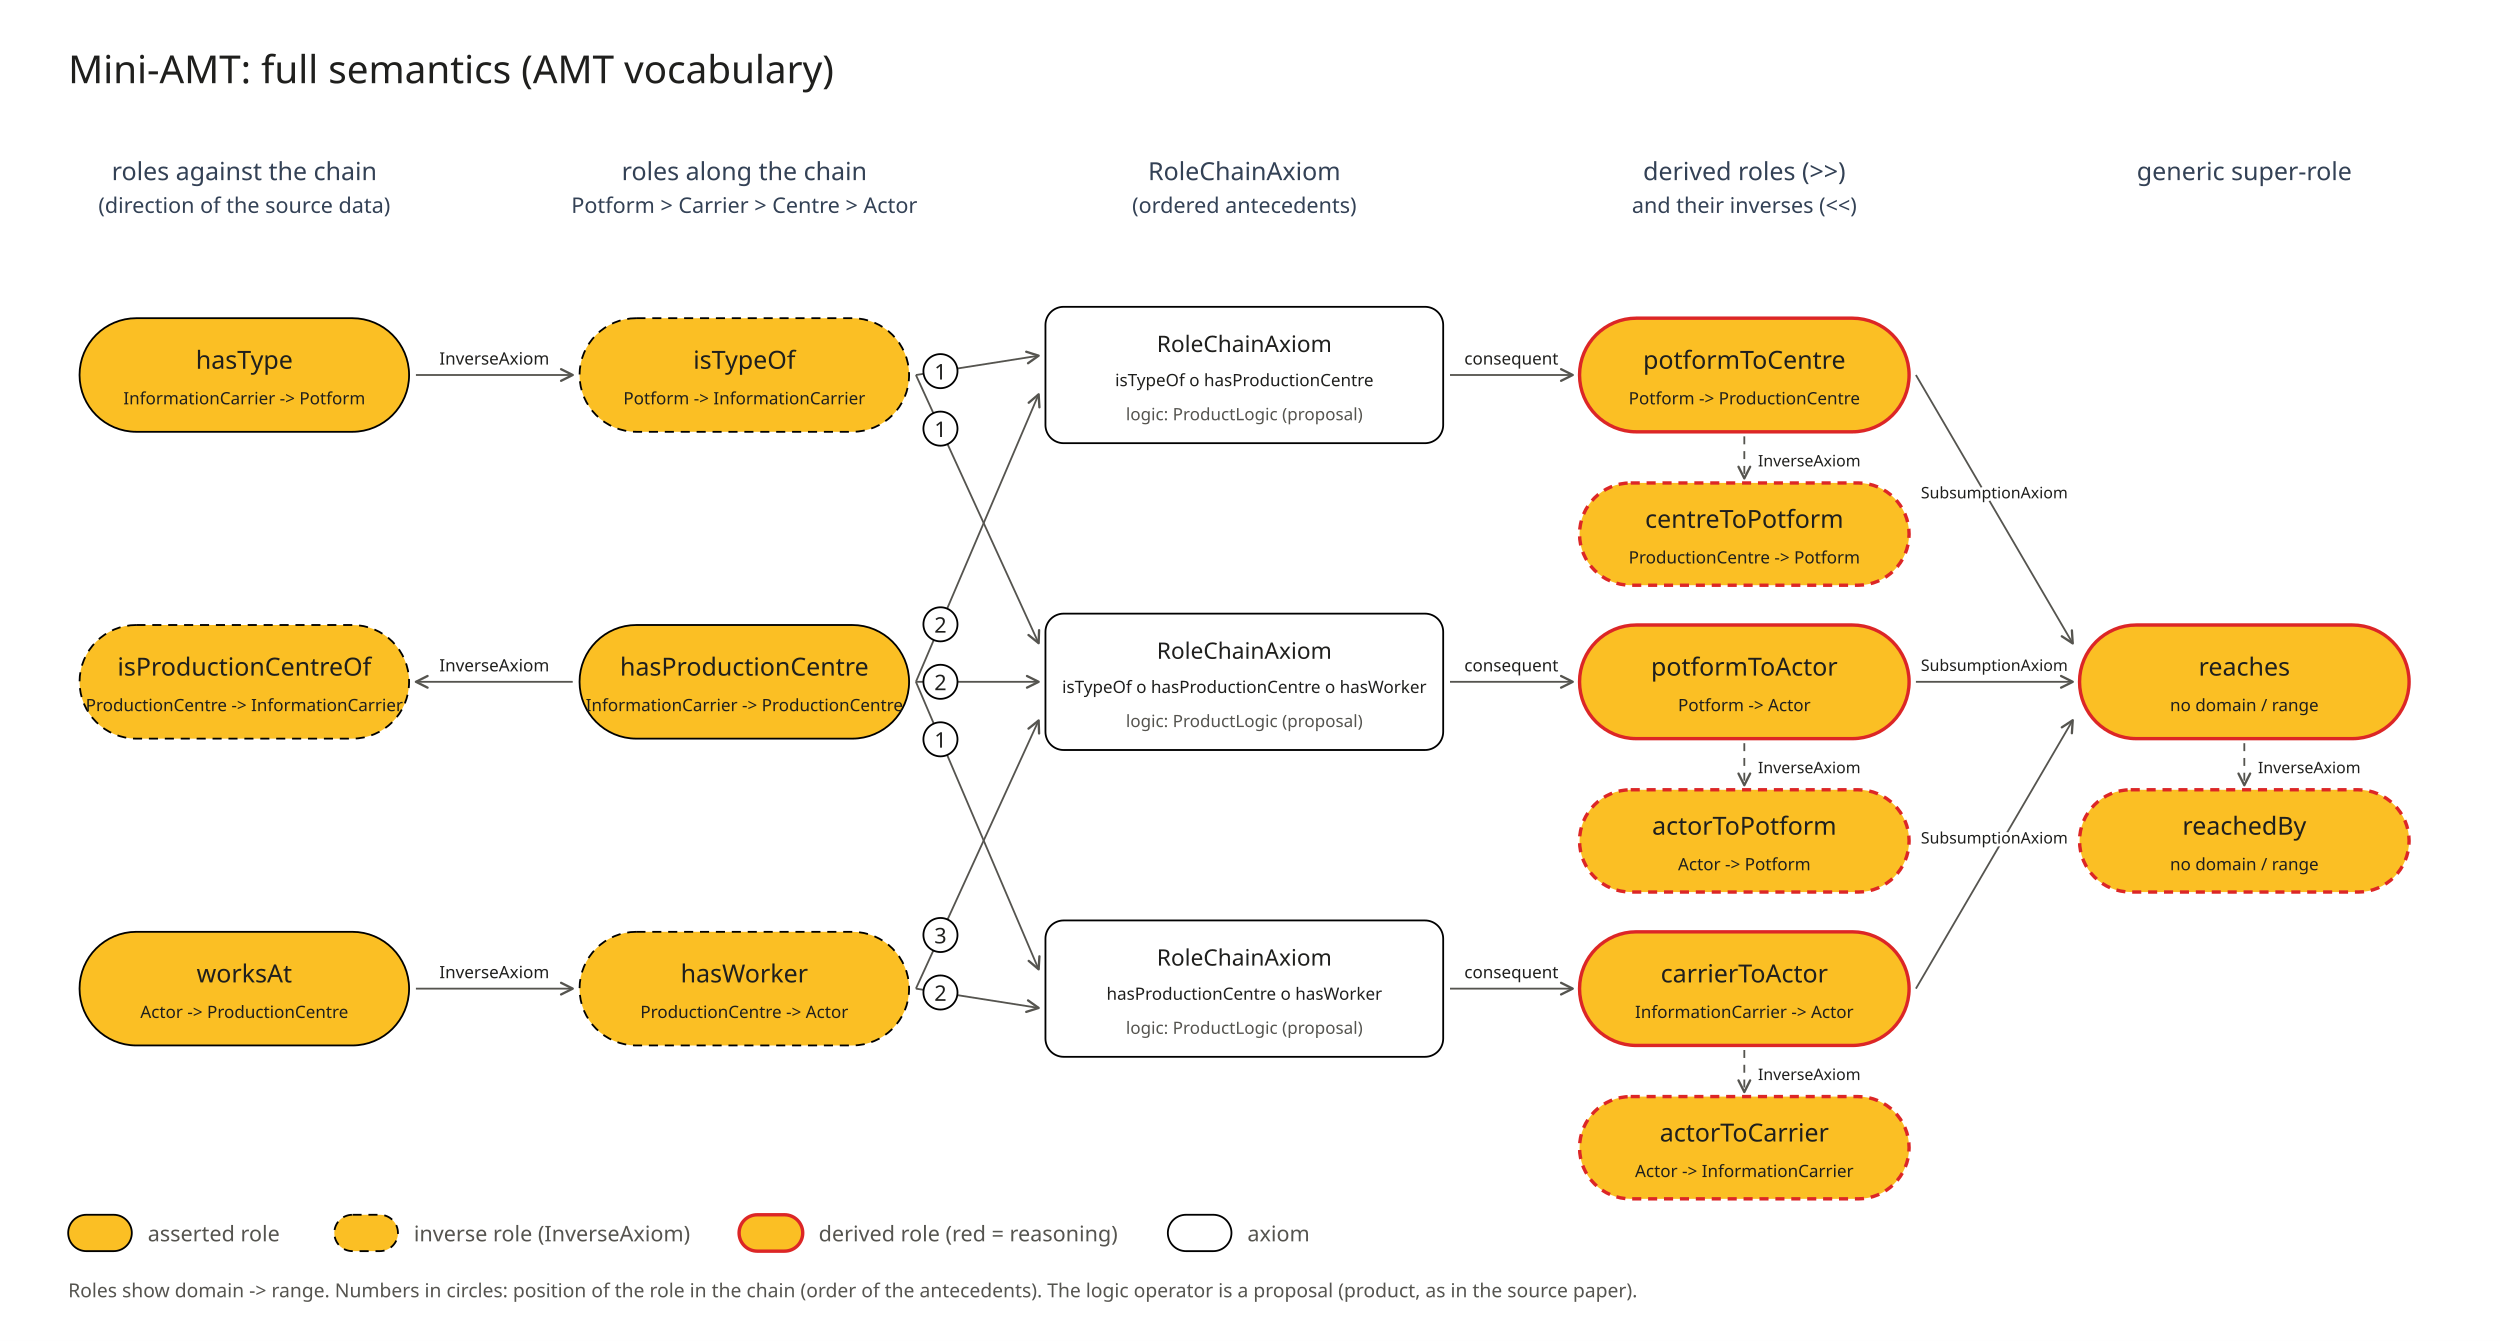
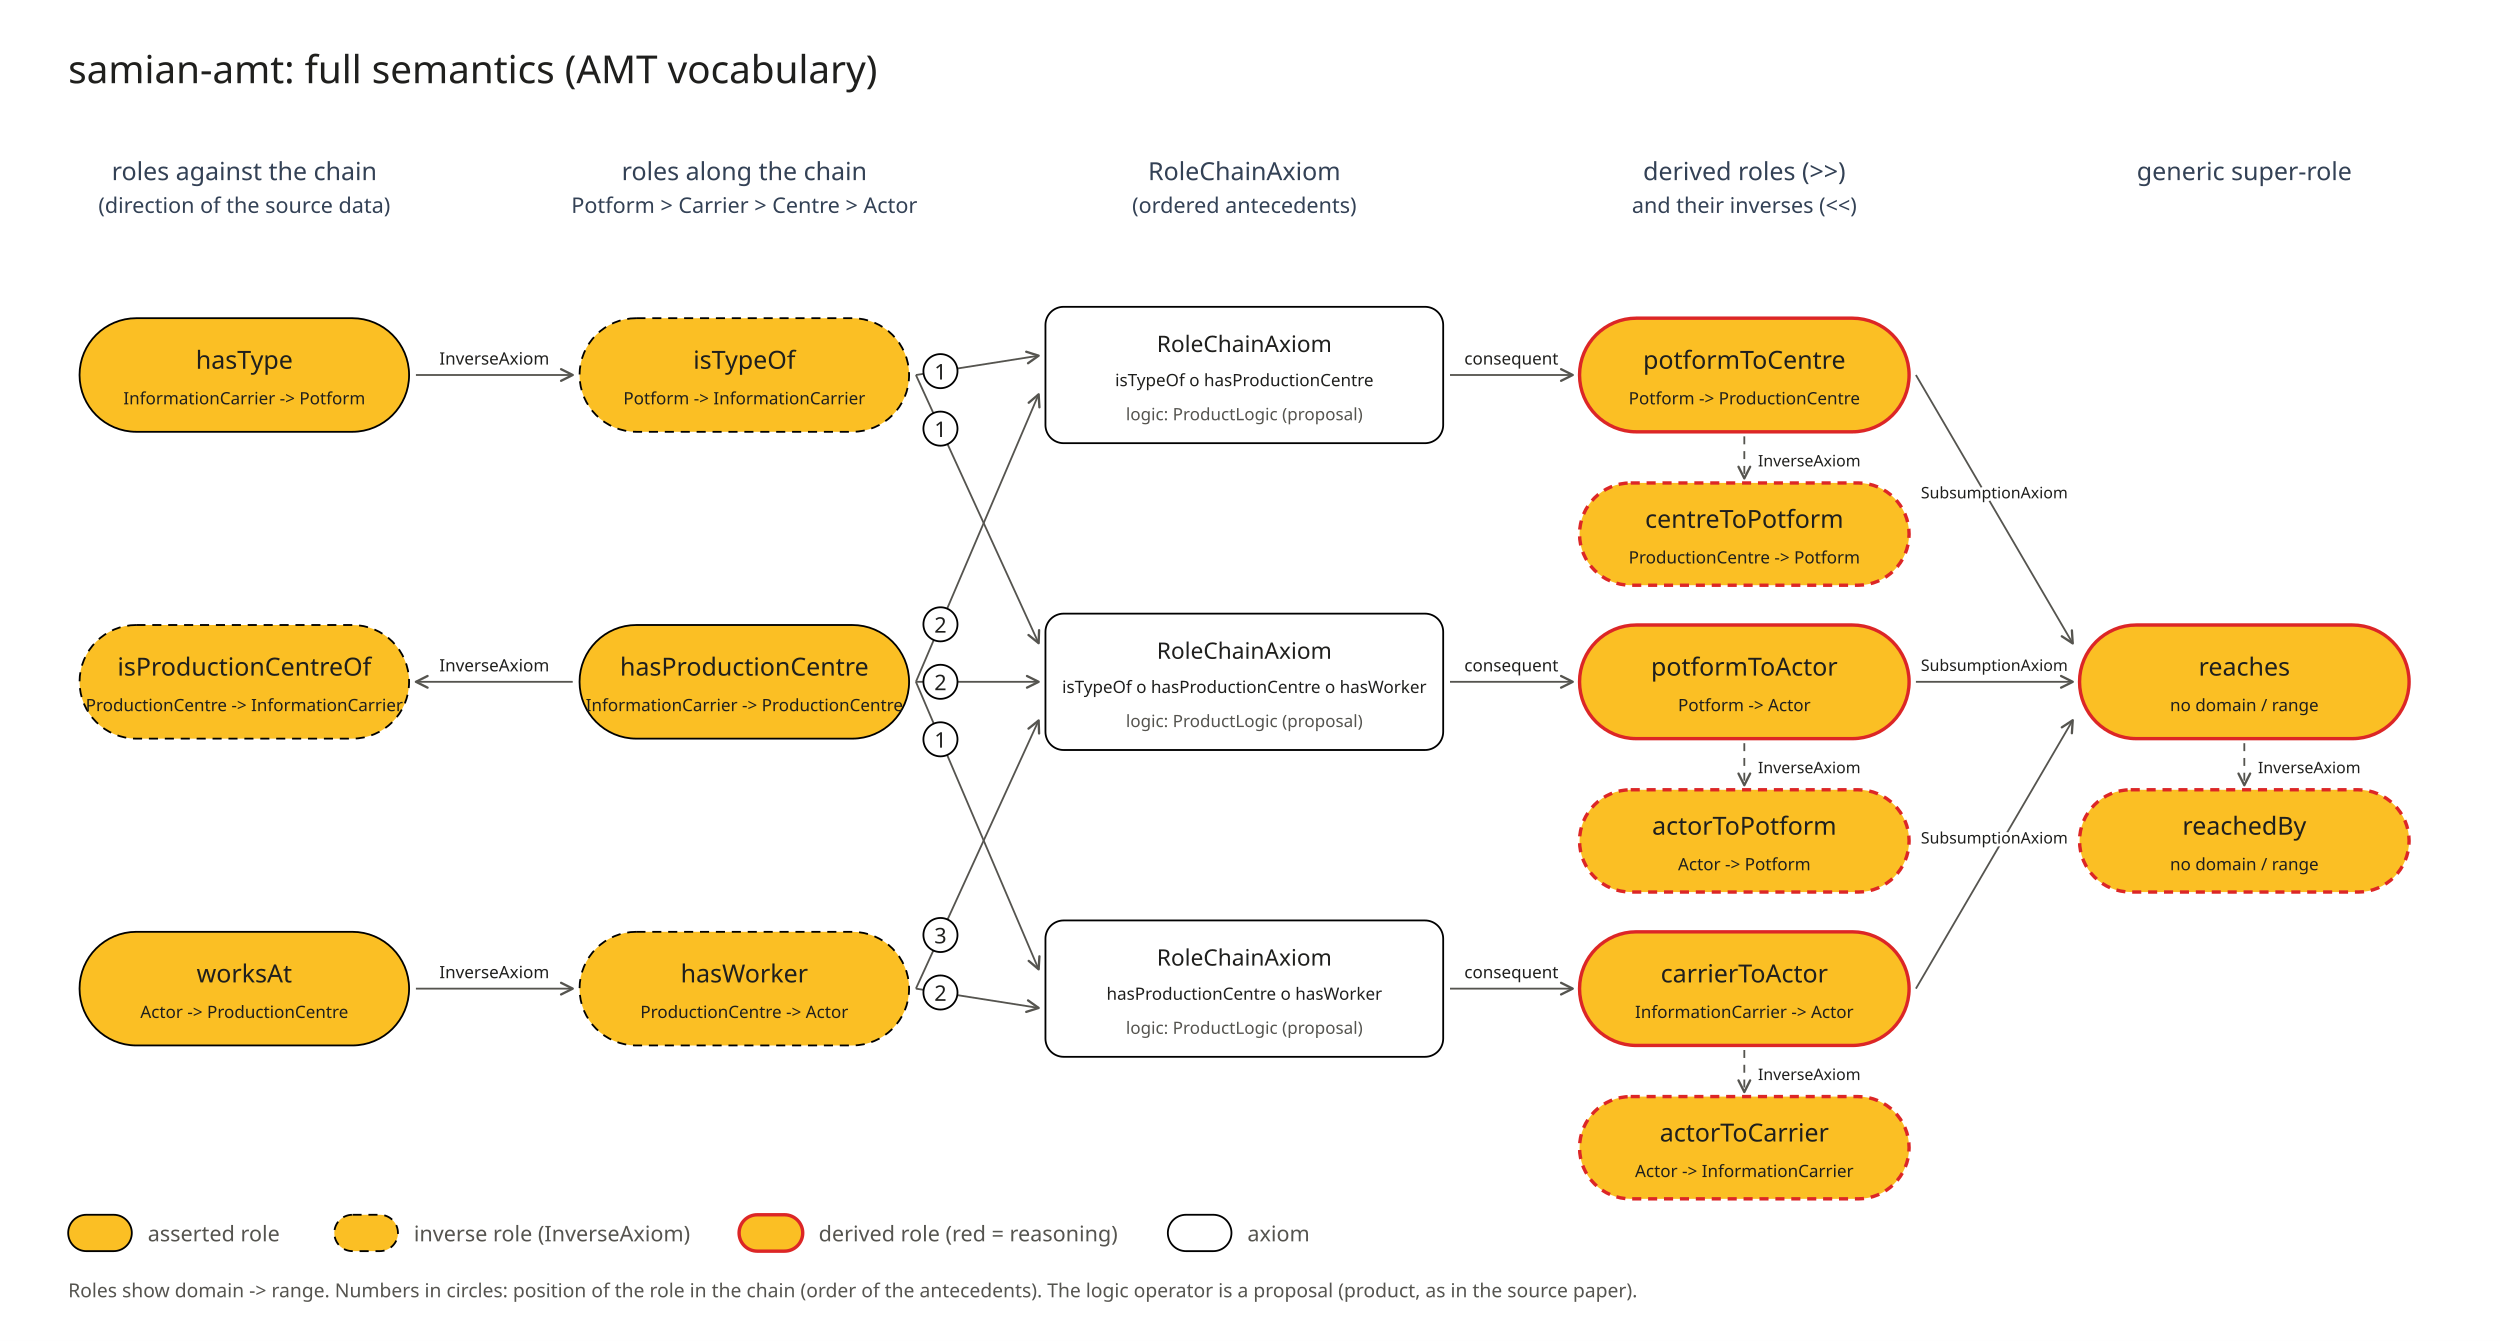
<svg xmlns="http://www.w3.org/2000/svg" width="2200" height="1180" viewBox="0 0 2200 1180" role="img">
  <rect width="2200" height="1180" fill="#ffffff" />
  <defs>
    <marker id="a" viewBox="0 0 10 10" refX="9" refY="5" markerWidth="8" markerHeight="8" orient="auto-start-reverse">
      <path d="M1 1L9 5L1 9" fill="none" stroke="#55544f" stroke-width="1.6" stroke-linecap="round" stroke-linejoin="round" />
    </marker>
  </defs>
  <defs>
    <marker id="r" viewBox="0 0 10 10" refX="9" refY="5" markerWidth="8" markerHeight="8" orient="auto-start-reverse">
      <path d="M1 1L9 5L1 9" fill="none" stroke="#dc2626" stroke-width="1.8" stroke-linecap="round" stroke-linejoin="round" />
    </marker>
  </defs>
-   <text x="60" y="60" text-anchor="start" dominant-baseline="central" font-family="Fira Sans" font-size="34" font-weight="500" fill="#1f1f1d">Mini-AMT: full semantics (AMT vocabulary)</text>
+   <text x="60" y="60" text-anchor="start" dominant-baseline="central" font-family="Fira Sans" font-size="34" font-weight="500" fill="#1f1f1d">samian-amt: full semantics (AMT vocabulary)</text>
  <text x="215" y="150" text-anchor="middle" dominant-baseline="central" font-family="Fira Sans" font-size="22" font-weight="500" fill="#334155">roles against the chain</text>
  <text x="215" y="180" text-anchor="middle" dominant-baseline="central" font-family="Fira Sans" font-size="19" fill="#334155">(direction of the source data)</text>
  <text x="655" y="150" text-anchor="middle" dominant-baseline="central" font-family="Fira Sans" font-size="22" font-weight="500" fill="#334155">roles along the chain</text>
  <text x="655" y="180" text-anchor="middle" dominant-baseline="central" font-family="Fira Sans" font-size="19" fill="#334155">Potform &gt; Carrier &gt; Centre &gt; Actor</text>
  <text x="1095" y="150" text-anchor="middle" dominant-baseline="central" font-family="Fira Sans" font-size="22" font-weight="500" fill="#334155">RoleChainAxiom</text>
  <text x="1095" y="180" text-anchor="middle" dominant-baseline="central" font-family="Fira Sans" font-size="19" fill="#334155">(ordered antecedents)</text>
  <text x="1535" y="150" text-anchor="middle" dominant-baseline="central" font-family="Fira Sans" font-size="22" font-weight="500" fill="#334155">derived roles (&gt;&gt;)</text>
  <text x="1535" y="180" text-anchor="middle" dominant-baseline="central" font-family="Fira Sans" font-size="19" fill="#334155">and their inverses (&lt;&lt;)</text>
  <text x="1975" y="150" text-anchor="middle" dominant-baseline="central" font-family="Fira Sans" font-size="22" font-weight="500" fill="#334155">generic super-role</text>
  <text x="1975" y="180" text-anchor="middle" dominant-baseline="central" font-family="Fira Sans" font-size="19" fill="#334155" />
  <rect x="70" y="550.0" width="290" height="100" rx="50.0" fill="#fbbf24" stroke="#000000" stroke-width="1.6" stroke-dasharray="8 6" />
  <text x="215" y="586" text-anchor="middle" dominant-baseline="central" font-family="Fira Sans" font-size="22" font-weight="500" fill="#1f1f1d">isProductionCentreOf</text>
  <text x="215" y="620" text-anchor="middle" dominant-baseline="central" font-family="Fira Sans" font-size="15" fill="#1f1f1d">ProductionCentre -&gt; InformationCarrier</text>
  <rect x="510" y="550.0" width="290" height="100" rx="50.0" fill="#fbbf24" stroke="#000000" stroke-width="1.6" />
  <text x="655" y="586" text-anchor="middle" dominant-baseline="central" font-family="Fira Sans" font-size="22" font-weight="500" fill="#1f1f1d">hasProductionCentre</text>
  <text x="655" y="620" text-anchor="middle" dominant-baseline="central" font-family="Fira Sans" font-size="15" fill="#1f1f1d">InformationCarrier -&gt; ProductionCentre</text>
  <path d="M504.0,600.0 L366.0,600.0" fill="none" stroke="#55544f" stroke-width="1.6" marker-end="url(#a)" />
  <text x="435.0" y="585.0" text-anchor="middle" dominant-baseline="central" font-family="Fira Sans" font-size="15" fill="#1f1f1d" stroke="#ffffff" stroke-width="5" stroke-linejoin="round" paint-order="stroke">InverseAxiom</text>
  <rect x="70" y="280.0" width="290" height="100" rx="50.0" fill="#fbbf24" stroke="#000000" stroke-width="1.6" />
  <text x="215" y="316" text-anchor="middle" dominant-baseline="central" font-family="Fira Sans" font-size="22" font-weight="500" fill="#1f1f1d">hasType</text>
  <text x="215" y="350" text-anchor="middle" dominant-baseline="central" font-family="Fira Sans" font-size="15" fill="#1f1f1d">InformationCarrier -&gt; Potform</text>
  <rect x="510" y="280.0" width="290" height="100" rx="50.0" fill="#fbbf24" stroke="#000000" stroke-width="1.6" stroke-dasharray="8 6" />
  <text x="655" y="316" text-anchor="middle" dominant-baseline="central" font-family="Fira Sans" font-size="22" font-weight="500" fill="#1f1f1d">isTypeOf</text>
  <text x="655" y="350" text-anchor="middle" dominant-baseline="central" font-family="Fira Sans" font-size="15" fill="#1f1f1d">Potform -&gt; InformationCarrier</text>
  <path d="M366.0,330.0 L504.0,330.0" fill="none" stroke="#55544f" stroke-width="1.6" marker-end="url(#a)" />
  <text x="435.0" y="315.0" text-anchor="middle" dominant-baseline="central" font-family="Fira Sans" font-size="15" fill="#1f1f1d" stroke="#ffffff" stroke-width="5" stroke-linejoin="round" paint-order="stroke">InverseAxiom</text>
  <rect x="70" y="820.0" width="290" height="100" rx="50.0" fill="#fbbf24" stroke="#000000" stroke-width="1.6" />
  <text x="215" y="856" text-anchor="middle" dominant-baseline="central" font-family="Fira Sans" font-size="22" font-weight="500" fill="#1f1f1d">worksAt</text>
  <text x="215" y="890" text-anchor="middle" dominant-baseline="central" font-family="Fira Sans" font-size="15" fill="#1f1f1d">Actor -&gt; ProductionCentre</text>
  <rect x="510" y="820.0" width="290" height="100" rx="50.0" fill="#fbbf24" stroke="#000000" stroke-width="1.6" stroke-dasharray="8 6" />
  <text x="655" y="856" text-anchor="middle" dominant-baseline="central" font-family="Fira Sans" font-size="22" font-weight="500" fill="#1f1f1d">hasWorker</text>
  <text x="655" y="890" text-anchor="middle" dominant-baseline="central" font-family="Fira Sans" font-size="15" fill="#1f1f1d">ProductionCentre -&gt; Actor</text>
  <path d="M366.0,870.0 L504.0,870.0" fill="none" stroke="#55544f" stroke-width="1.6" marker-end="url(#a)" />
  <text x="435.0" y="855.0" text-anchor="middle" dominant-baseline="central" font-family="Fira Sans" font-size="15" fill="#1f1f1d" stroke="#ffffff" stroke-width="5" stroke-linejoin="round" paint-order="stroke">InverseAxiom</text>
  <rect x="920" y="810" width="350" height="120" rx="16" fill="#ffffff" stroke="#000000" stroke-width="1.6" />
  <text x="1095" y="842" text-anchor="middle" dominant-baseline="central" font-family="Fira Sans" font-size="20" font-weight="500" fill="#1f1f1d">RoleChainAxiom</text>
  <text x="1095" y="874" text-anchor="middle" dominant-baseline="central" font-family="Fira Sans" font-size="15" fill="#1f1f1d">hasProductionCentre o hasWorker</text>
  <text x="1095" y="904" text-anchor="middle" dominant-baseline="central" font-family="Fira Sans" font-size="15" fill="#55544f">logic: ProductLogic (proposal)</text>
  <path d="M806.0,600.0 L914.0,853.0" fill="none" stroke="#55544f" stroke-width="1.6" marker-end="url(#a)" />
  <circle cx="827.6" cy="650.6" r="15" fill="#ffffff" stroke="#000000" stroke-width="1.6" />
  <text x="827.6" y="650.6" text-anchor="middle" dominant-baseline="central" font-family="Fira Sans" font-size="19" font-weight="500" fill="#1f1f1d">1</text>
  <path d="M806.0,870.0 L914.0,887.0" fill="none" stroke="#55544f" stroke-width="1.6" marker-end="url(#a)" />
  <circle cx="827.6" cy="873.4" r="15" fill="#ffffff" stroke="#000000" stroke-width="1.6" />
  <text x="827.6" y="873.4" text-anchor="middle" dominant-baseline="central" font-family="Fira Sans" font-size="19" font-weight="500" fill="#1f1f1d">2</text>
  <rect x="1390" y="820.0" width="290" height="100" rx="50.0" fill="#fbbf24" stroke="#dc2626" stroke-width="3" />
  <text x="1535" y="856" text-anchor="middle" dominant-baseline="central" font-family="Fira Sans" font-size="22" font-weight="500" fill="#1f1f1d">carrierToActor</text>
  <text x="1535" y="890" text-anchor="middle" dominant-baseline="central" font-family="Fira Sans" font-size="15" fill="#1f1f1d">InformationCarrier -&gt; Actor</text>
  <path d="M1276.0,870.0 L1384.0,870.0" fill="none" stroke="#55544f" stroke-width="1.6" marker-end="url(#a)" />
  <text x="1330.0" y="855.0" text-anchor="middle" dominant-baseline="central" font-family="Fira Sans" font-size="15" fill="#1f1f1d" stroke="#ffffff" stroke-width="5" stroke-linejoin="round" paint-order="stroke">consequent</text>
  <rect x="920" y="540" width="350" height="120" rx="16" fill="#ffffff" stroke="#000000" stroke-width="1.6" />
  <text x="1095" y="572" text-anchor="middle" dominant-baseline="central" font-family="Fira Sans" font-size="20" font-weight="500" fill="#1f1f1d">RoleChainAxiom</text>
  <text x="1095" y="604" text-anchor="middle" dominant-baseline="central" font-family="Fira Sans" font-size="15" fill="#1f1f1d">isTypeOf o hasProductionCentre o hasWorker</text>
  <text x="1095" y="634" text-anchor="middle" dominant-baseline="central" font-family="Fira Sans" font-size="15" fill="#55544f">logic: ProductLogic (proposal)</text>
  <path d="M806.0,330.0 L914.0,566.0" fill="none" stroke="#55544f" stroke-width="1.6" marker-end="url(#a)" />
  <circle cx="827.6" cy="377.2" r="15" fill="#ffffff" stroke="#000000" stroke-width="1.6" />
  <text x="827.6" y="377.2" text-anchor="middle" dominant-baseline="central" font-family="Fira Sans" font-size="19" font-weight="500" fill="#1f1f1d">1</text>
  <path d="M806.0,600.0 L914.0,600.0" fill="none" stroke="#55544f" stroke-width="1.6" marker-end="url(#a)" />
  <circle cx="827.6" cy="600.0" r="15" fill="#ffffff" stroke="#000000" stroke-width="1.6" />
  <text x="827.6" y="600.0" text-anchor="middle" dominant-baseline="central" font-family="Fira Sans" font-size="19" font-weight="500" fill="#1f1f1d">2</text>
  <path d="M806.0,870.0 L914.0,634.0" fill="none" stroke="#55544f" stroke-width="1.6" marker-end="url(#a)" />
  <circle cx="827.6" cy="822.8" r="15" fill="#ffffff" stroke="#000000" stroke-width="1.6" />
  <text x="827.6" y="822.8" text-anchor="middle" dominant-baseline="central" font-family="Fira Sans" font-size="19" font-weight="500" fill="#1f1f1d">3</text>
  <rect x="1390" y="550.0" width="290" height="100" rx="50.0" fill="#fbbf24" stroke="#dc2626" stroke-width="3" />
  <text x="1535" y="586" text-anchor="middle" dominant-baseline="central" font-family="Fira Sans" font-size="22" font-weight="500" fill="#1f1f1d">potformToActor</text>
  <text x="1535" y="620" text-anchor="middle" dominant-baseline="central" font-family="Fira Sans" font-size="15" fill="#1f1f1d">Potform -&gt; Actor</text>
  <path d="M1276.0,600.0 L1384.0,600.0" fill="none" stroke="#55544f" stroke-width="1.6" marker-end="url(#a)" />
  <text x="1330.0" y="585.0" text-anchor="middle" dominant-baseline="central" font-family="Fira Sans" font-size="15" fill="#1f1f1d" stroke="#ffffff" stroke-width="5" stroke-linejoin="round" paint-order="stroke">consequent</text>
  <rect x="920" y="270" width="350" height="120" rx="16" fill="#ffffff" stroke="#000000" stroke-width="1.6" />
  <text x="1095" y="302" text-anchor="middle" dominant-baseline="central" font-family="Fira Sans" font-size="20" font-weight="500" fill="#1f1f1d">RoleChainAxiom</text>
  <text x="1095" y="334" text-anchor="middle" dominant-baseline="central" font-family="Fira Sans" font-size="15" fill="#1f1f1d">isTypeOf o hasProductionCentre</text>
  <text x="1095" y="364" text-anchor="middle" dominant-baseline="central" font-family="Fira Sans" font-size="15" fill="#55544f">logic: ProductLogic (proposal)</text>
  <path d="M806.0,330.0 L914.0,313.0" fill="none" stroke="#55544f" stroke-width="1.6" marker-end="url(#a)" />
  <circle cx="827.6" cy="326.6" r="15" fill="#ffffff" stroke="#000000" stroke-width="1.6" />
  <text x="827.6" y="326.6" text-anchor="middle" dominant-baseline="central" font-family="Fira Sans" font-size="19" font-weight="500" fill="#1f1f1d">1</text>
  <path d="M806.0,600.0 L914.0,347.0" fill="none" stroke="#55544f" stroke-width="1.6" marker-end="url(#a)" />
  <circle cx="827.6" cy="549.4" r="15" fill="#ffffff" stroke="#000000" stroke-width="1.6" />
  <text x="827.6" y="549.4" text-anchor="middle" dominant-baseline="central" font-family="Fira Sans" font-size="19" font-weight="500" fill="#1f1f1d">2</text>
  <rect x="1390" y="280.0" width="290" height="100" rx="50.0" fill="#fbbf24" stroke="#dc2626" stroke-width="3" />
  <text x="1535" y="316" text-anchor="middle" dominant-baseline="central" font-family="Fira Sans" font-size="22" font-weight="500" fill="#1f1f1d">potformToCentre</text>
  <text x="1535" y="350" text-anchor="middle" dominant-baseline="central" font-family="Fira Sans" font-size="15" fill="#1f1f1d">Potform -&gt; ProductionCentre</text>
  <path d="M1276.0,330.0 L1384.0,330.0" fill="none" stroke="#55544f" stroke-width="1.6" marker-end="url(#a)" />
  <text x="1330.0" y="315.0" text-anchor="middle" dominant-baseline="central" font-family="Fira Sans" font-size="15" fill="#1f1f1d" stroke="#ffffff" stroke-width="5" stroke-linejoin="round" paint-order="stroke">consequent</text>
  <rect x="1830" y="550.0" width="290" height="100" rx="50.0" fill="#fbbf24" stroke="#dc2626" stroke-width="3" />
  <text x="1975" y="586" text-anchor="middle" dominant-baseline="central" font-family="Fira Sans" font-size="22" font-weight="500" fill="#1f1f1d">reaches</text>
  <text x="1975" y="620" text-anchor="middle" dominant-baseline="central" font-family="Fira Sans" font-size="15" fill="#1f1f1d">no domain / range</text>
  <path d="M1686.0,870.0 L1824.0,633.8" fill="none" stroke="#55544f" stroke-width="1.6" marker-end="url(#a)" />
  <text x="1755.0" y="736.875" text-anchor="middle" dominant-baseline="central" font-family="Fira Sans" font-size="14" fill="#1f1f1d" stroke="#ffffff" stroke-width="5" stroke-linejoin="round" paint-order="stroke">SubsumptionAxiom</text>
  <path d="M1686.0,600.0 L1824.0,600.0" fill="none" stroke="#55544f" stroke-width="1.6" marker-end="url(#a)" />
  <text x="1755.0" y="585.0" text-anchor="middle" dominant-baseline="central" font-family="Fira Sans" font-size="14" fill="#1f1f1d" stroke="#ffffff" stroke-width="5" stroke-linejoin="round" paint-order="stroke">SubsumptionAxiom</text>
  <path d="M1686.0,330.0 L1824.0,566.2" fill="none" stroke="#55544f" stroke-width="1.6" marker-end="url(#a)" />
  <text x="1755.0" y="433.125" text-anchor="middle" dominant-baseline="central" font-family="Fira Sans" font-size="14" fill="#1f1f1d" stroke="#ffffff" stroke-width="5" stroke-linejoin="round" paint-order="stroke">SubsumptionAxiom</text>
  <rect x="1390" y="965.0" width="290" height="90" rx="45.0" fill="#fbbf24" stroke="#dc2626" stroke-width="3" stroke-dasharray="8 6" />
  <text x="1535" y="996" text-anchor="middle" dominant-baseline="central" font-family="Fira Sans" font-size="22" font-weight="500" fill="#1f1f1d">actorToCarrier</text>
  <text x="1535" y="1030" text-anchor="middle" dominant-baseline="central" font-family="Fira Sans" font-size="15" fill="#1f1f1d">Actor -&gt; InformationCarrier</text>
  <path d="M1535.0,924.0 L1535.0,961.0" fill="none" stroke="#55544f" stroke-width="1.6" stroke-dasharray="7 6" marker-end="url(#a)" />
  <text x="1547" y="945.0" text-anchor="start" dominant-baseline="central" font-family="Fira Sans" font-size="14" fill="#1f1f1d">InverseAxiom</text>
  <rect x="1390" y="695.0" width="290" height="90" rx="45.0" fill="#fbbf24" stroke="#dc2626" stroke-width="3" stroke-dasharray="8 6" />
  <text x="1535" y="726" text-anchor="middle" dominant-baseline="central" font-family="Fira Sans" font-size="22" font-weight="500" fill="#1f1f1d">actorToPotform</text>
  <text x="1535" y="760" text-anchor="middle" dominant-baseline="central" font-family="Fira Sans" font-size="15" fill="#1f1f1d">Actor -&gt; Potform</text>
  <path d="M1535.0,654.0 L1535.0,691.0" fill="none" stroke="#55544f" stroke-width="1.6" stroke-dasharray="7 6" marker-end="url(#a)" />
  <text x="1547" y="675.0" text-anchor="start" dominant-baseline="central" font-family="Fira Sans" font-size="14" fill="#1f1f1d">InverseAxiom</text>
  <rect x="1390" y="425.0" width="290" height="90" rx="45.0" fill="#fbbf24" stroke="#dc2626" stroke-width="3" stroke-dasharray="8 6" />
  <text x="1535" y="456" text-anchor="middle" dominant-baseline="central" font-family="Fira Sans" font-size="22" font-weight="500" fill="#1f1f1d">centreToPotform</text>
  <text x="1535" y="490" text-anchor="middle" dominant-baseline="central" font-family="Fira Sans" font-size="15" fill="#1f1f1d">ProductionCentre -&gt; Potform</text>
  <path d="M1535.0,384.0 L1535.0,421.0" fill="none" stroke="#55544f" stroke-width="1.6" stroke-dasharray="7 6" marker-end="url(#a)" />
  <text x="1547" y="405.0" text-anchor="start" dominant-baseline="central" font-family="Fira Sans" font-size="14" fill="#1f1f1d">InverseAxiom</text>
  <rect x="1830" y="695.0" width="290" height="90" rx="45.0" fill="#fbbf24" stroke="#dc2626" stroke-width="3" stroke-dasharray="8 6" />
  <text x="1975" y="726" text-anchor="middle" dominant-baseline="central" font-family="Fira Sans" font-size="22" font-weight="500" fill="#1f1f1d">reachedBy</text>
  <text x="1975" y="760" text-anchor="middle" dominant-baseline="central" font-family="Fira Sans" font-size="15" fill="#1f1f1d">no domain / range</text>
  <path d="M1975.0,654.0 L1975.0,691.0" fill="none" stroke="#55544f" stroke-width="1.6" stroke-dasharray="7 6" marker-end="url(#a)" />
  <text x="1987" y="675.0" text-anchor="start" dominant-baseline="central" font-family="Fira Sans" font-size="14" fill="#1f1f1d">InverseAxiom</text>
  <rect x="60" y="1069" width="56" height="32" rx="16" fill="#fbbf24" stroke="#000000" stroke-width="1.6" />
  <text x="130" y="1085" text-anchor="start" dominant-baseline="central" font-family="Fira Sans" font-size="19" fill="#55544f">asserted role</text>
  <rect x="294.2" y="1069" width="56" height="32" rx="16" fill="#fbbf24" stroke="#000000" stroke-width="1.6" stroke-dasharray="8 6" />
  <text x="364.2" y="1085" text-anchor="start" dominant-baseline="central" font-family="Fira Sans" font-size="19" fill="#55544f">inverse role (InverseAxiom)</text>
  <rect x="650.4" y="1069" width="56" height="32" rx="16" fill="#fbbf24" stroke="#dc2626" stroke-width="3" />
  <text x="720.4" y="1085" text-anchor="start" dominant-baseline="central" font-family="Fira Sans" font-size="19" fill="#55544f">derived role (red = reasoning)</text>
  <rect x="1027.7" y="1069" width="56" height="32" rx="16" fill="#ffffff" stroke="#000000" stroke-width="1.6" />
  <text x="1097.7" y="1085" text-anchor="start" dominant-baseline="central" font-family="Fira Sans" font-size="19" fill="#55544f">axiom</text>
  <text x="60" y="1135" text-anchor="start" dominant-baseline="central" font-family="Fira Sans" font-size="17" fill="#55544f">Roles show domain -&gt; range. Numbers in circles: position of the role in the chain (order of the antecedents). The logic operator is a proposal (product, as in the source paper).</text>
</svg>
